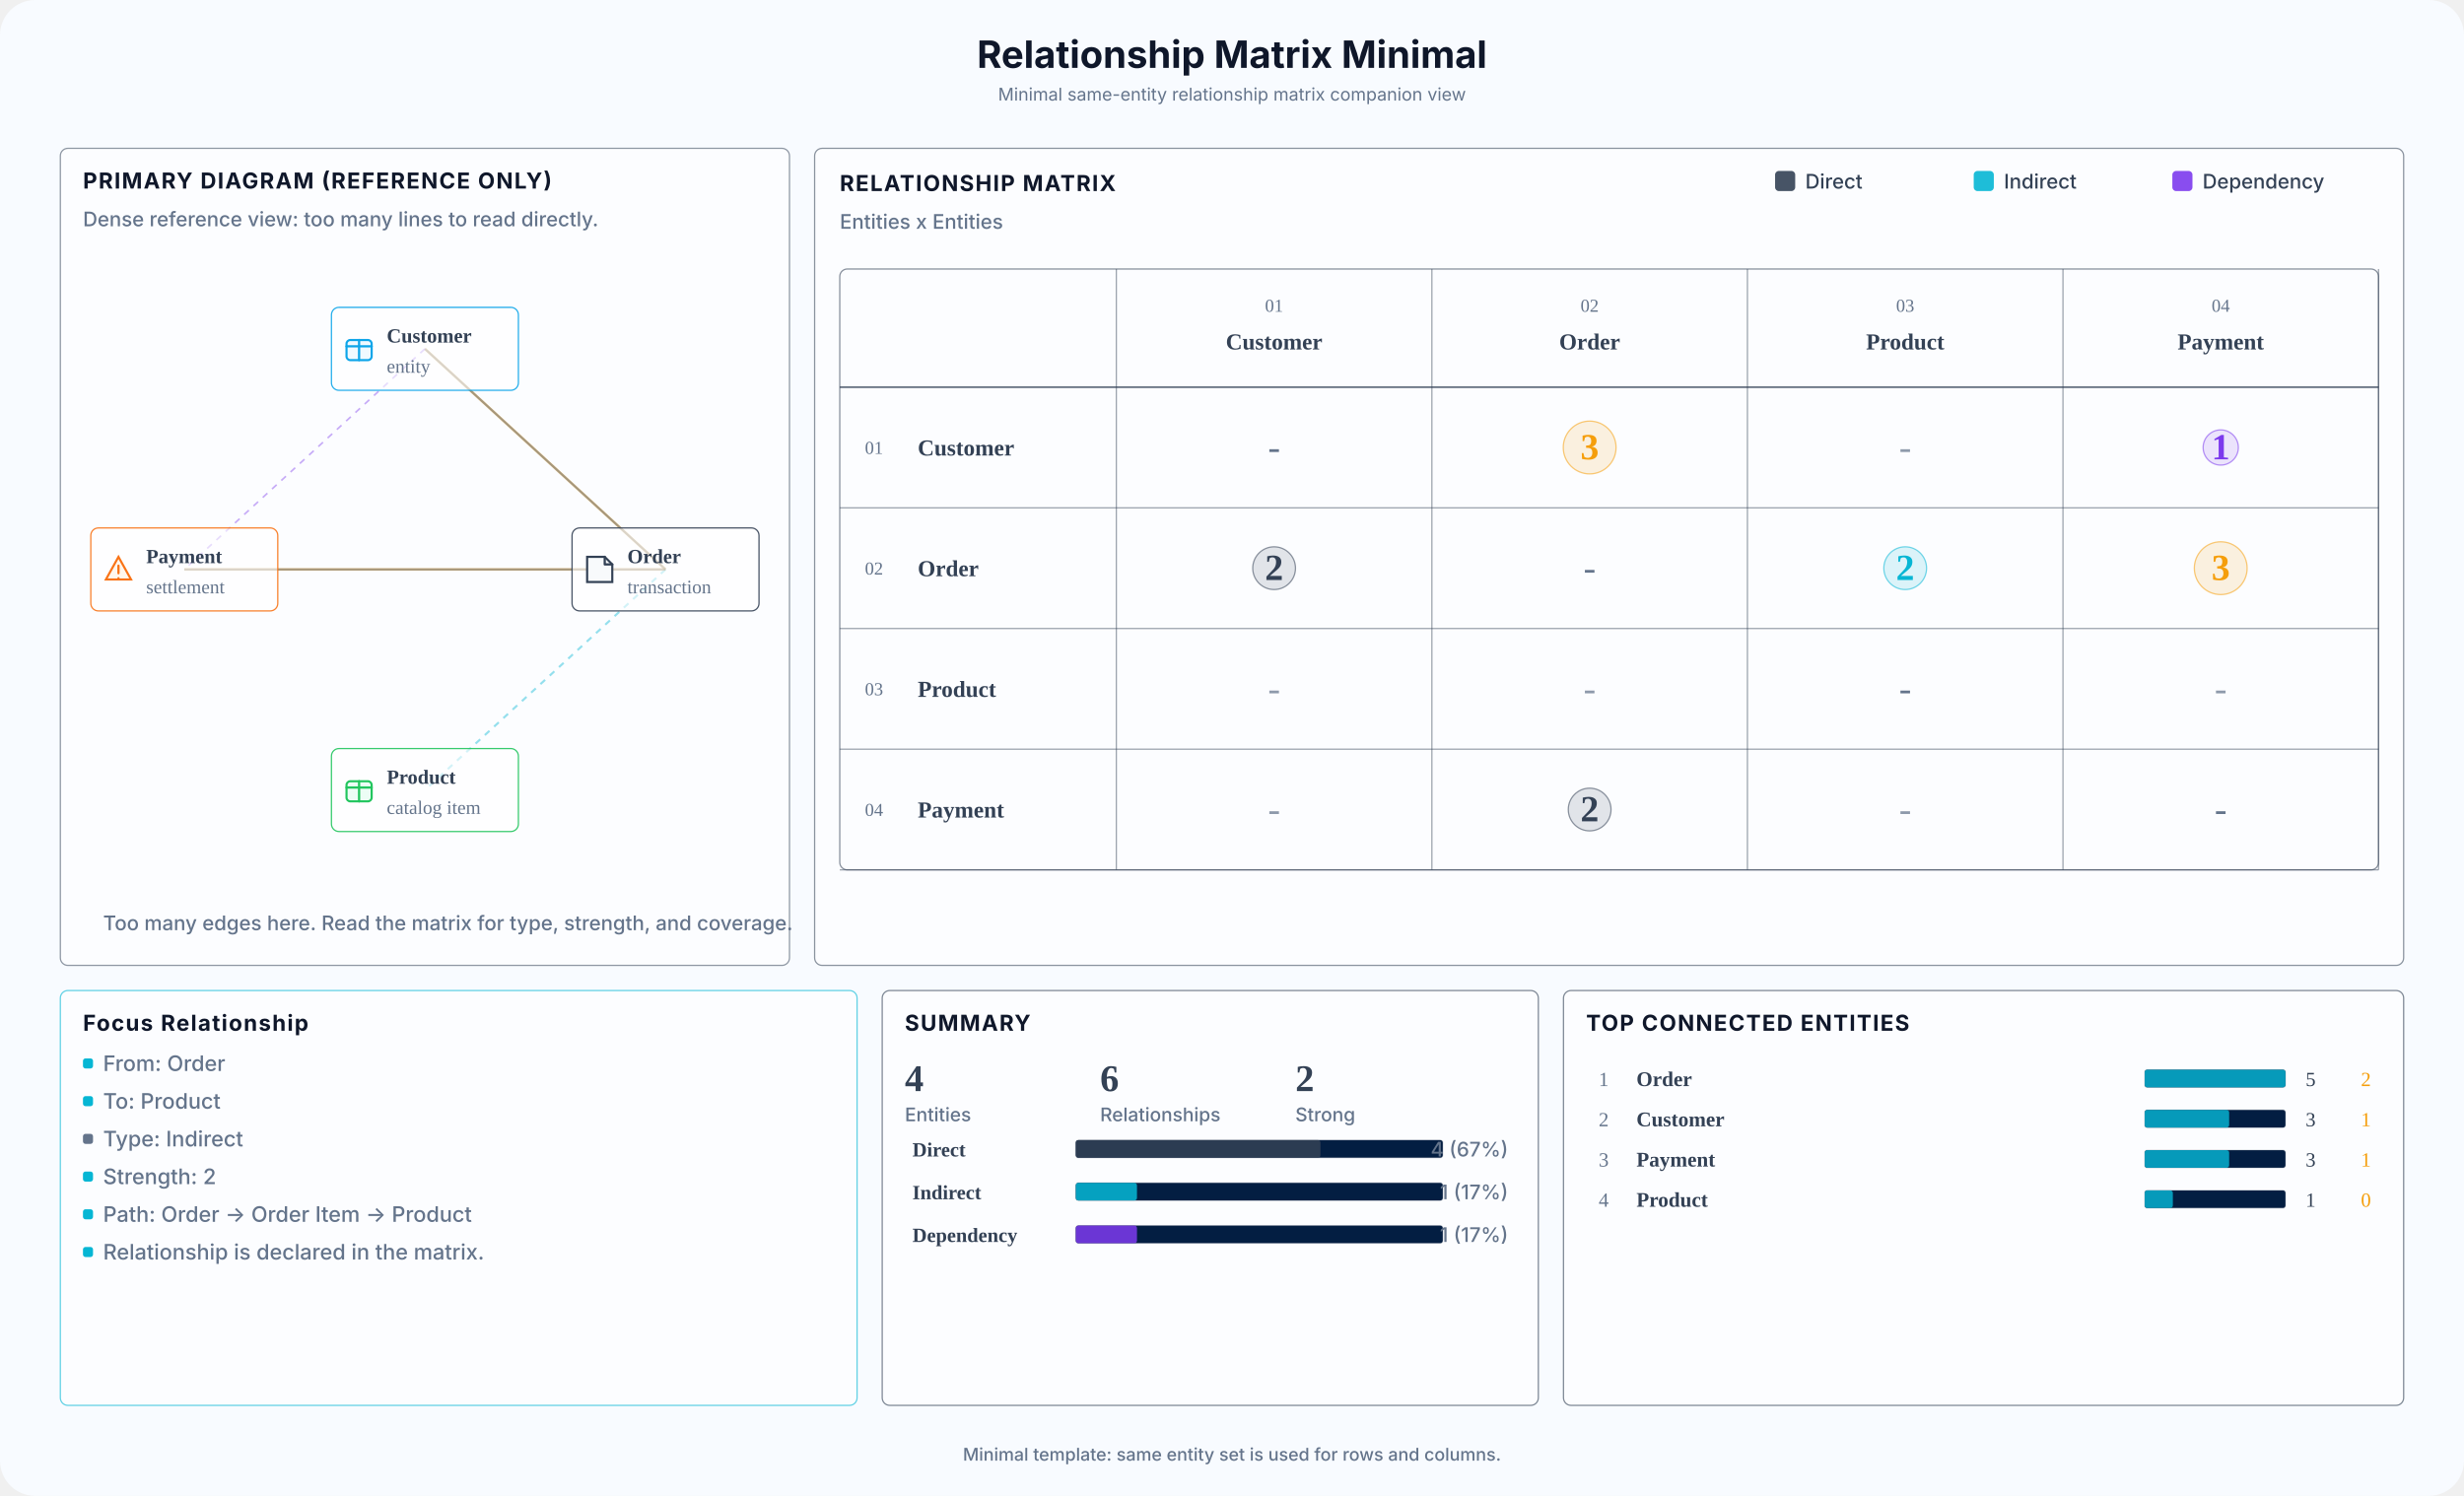
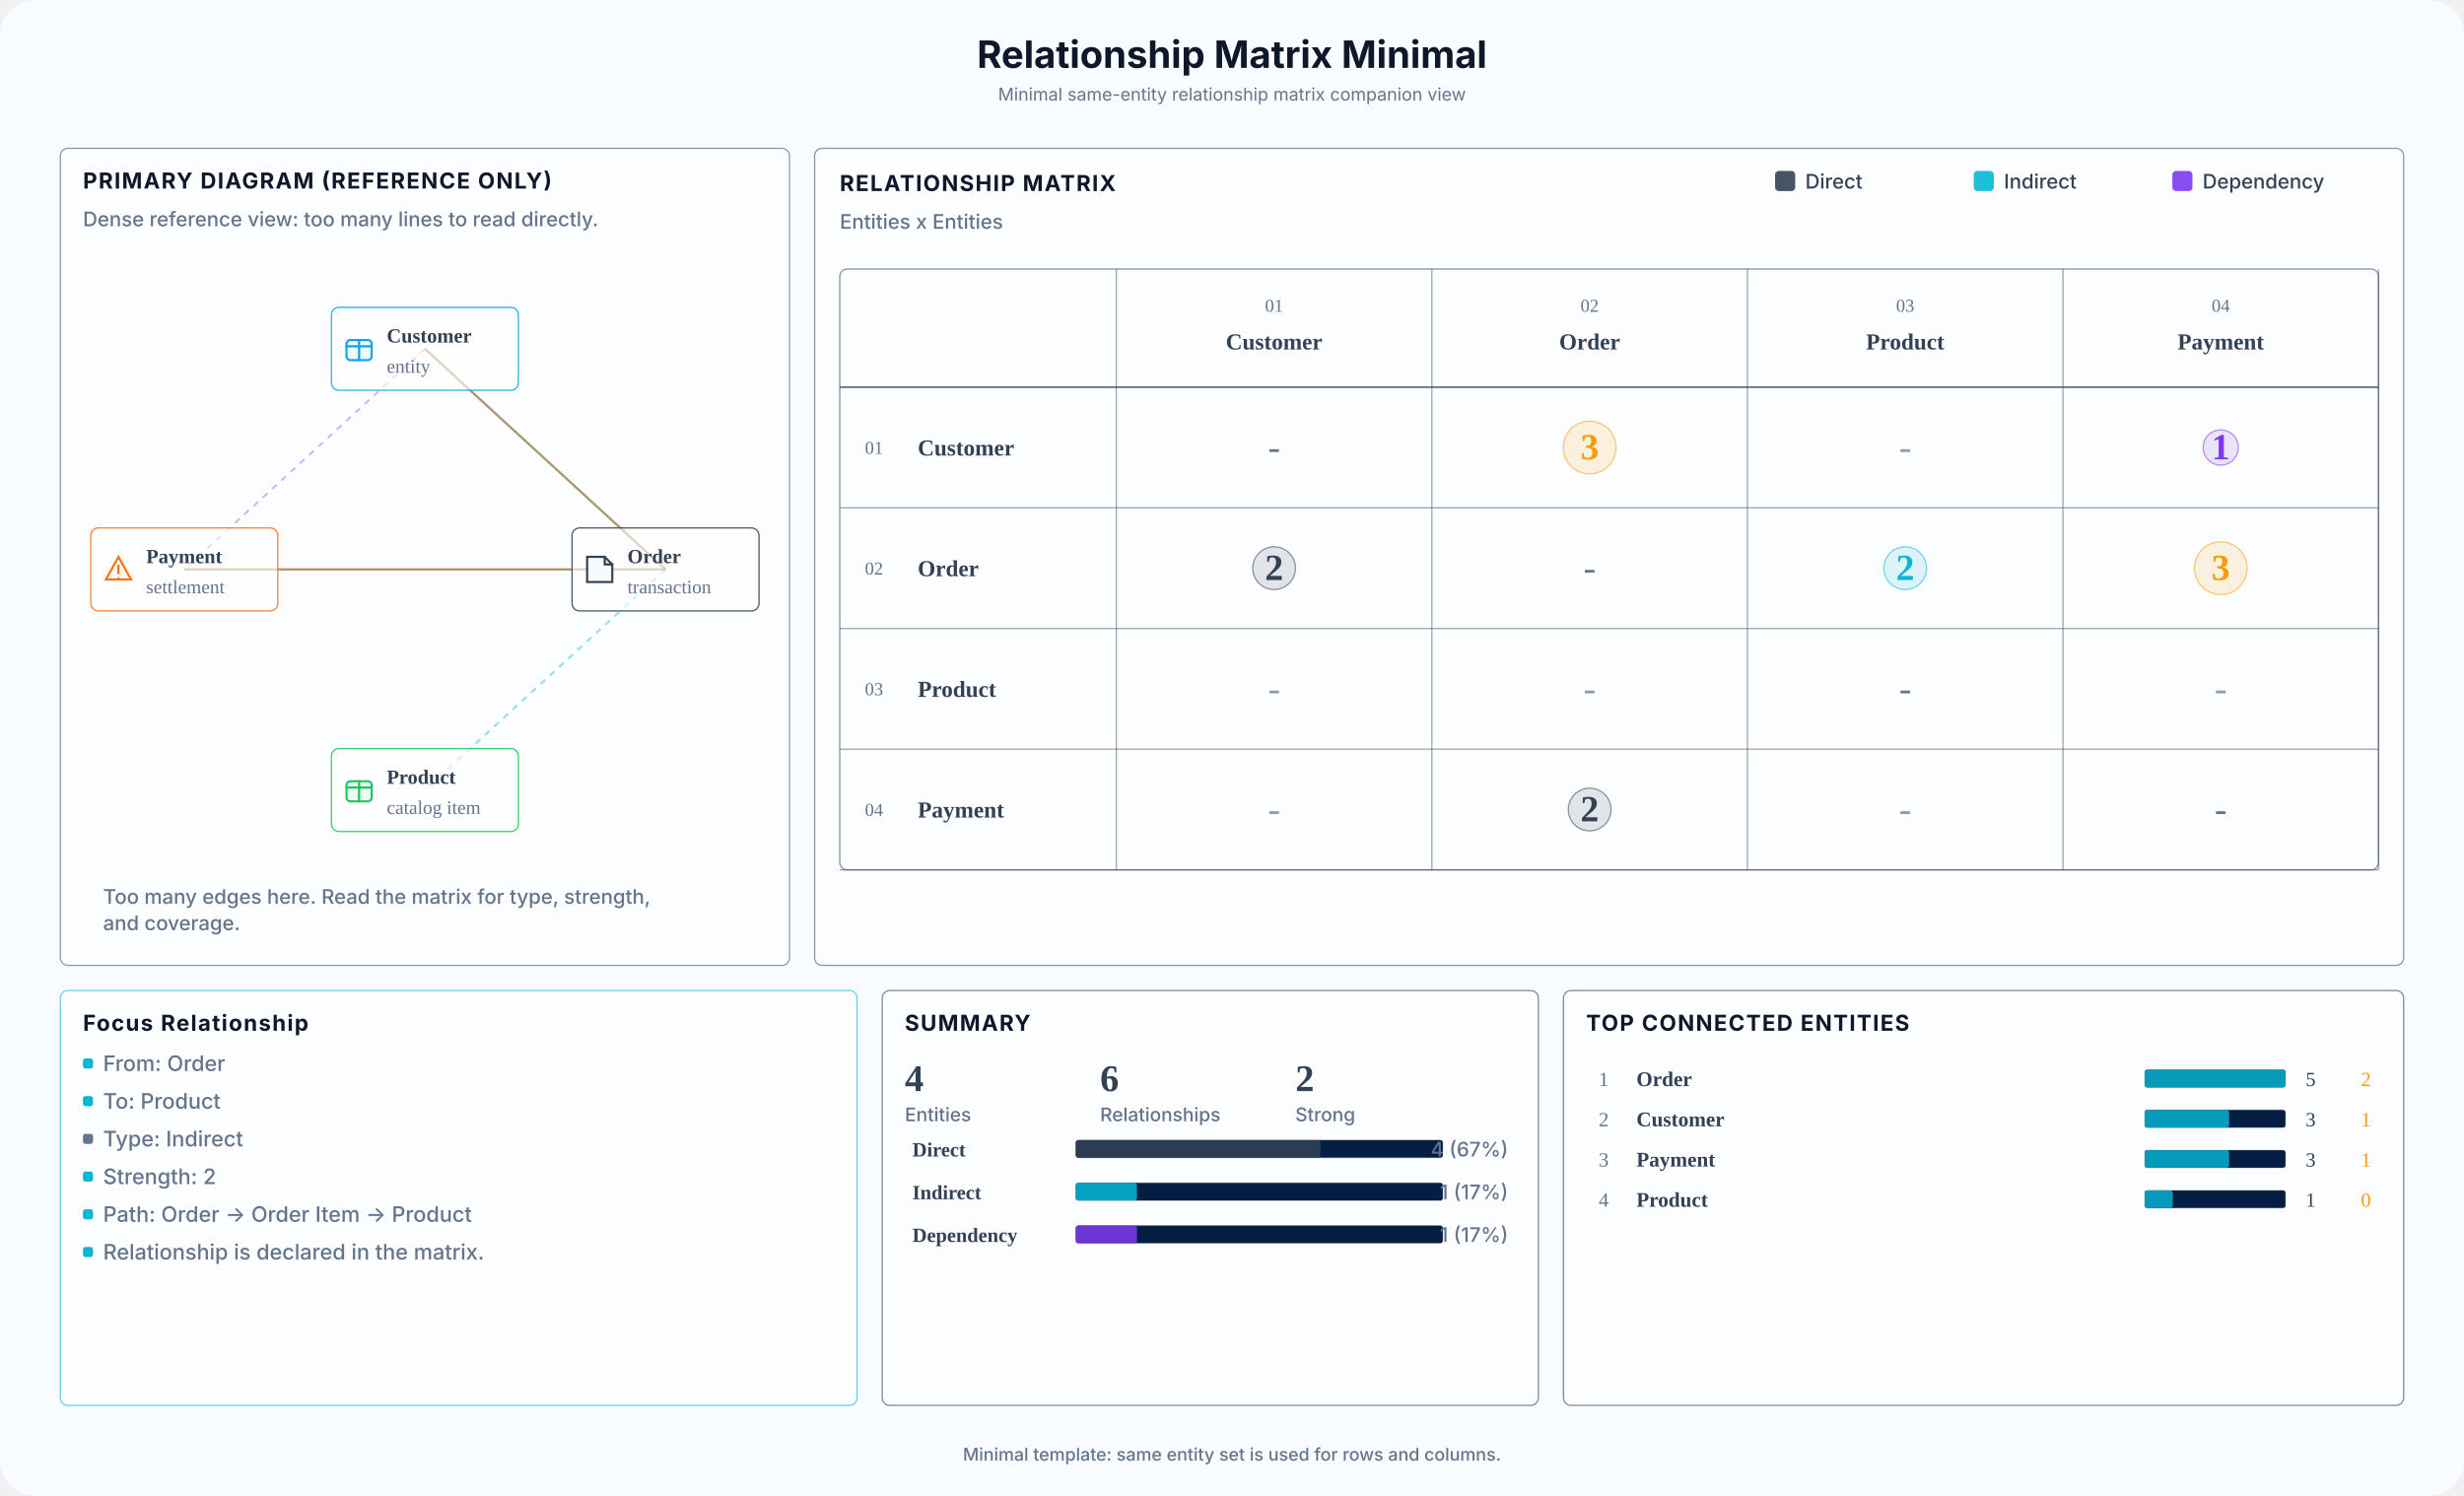
<svg xmlns="http://www.w3.org/2000/svg" width="1960" height="1190" viewBox="0 0 1960 1190" role="img" aria-label="Relationship Matrix Minimal" data-style="modern-tech" data-diagram-type="relationship_matrix">
  <defs>
    <filter id="shadow" x="-20%" y="-30%" width="140%" height="170%">
      <feDropShadow dx="0" dy="8" stdDeviation="8" flood-color="#0F172A" flood-opacity="0.1" />
    </filter>
    <marker id="arrow" markerWidth="10" markerHeight="10" refX="8.5" refY="3" orient="auto" markerUnits="strokeWidth">
      <path d="M0,0 L0,6 L9,3 z" fill="context-stroke" />
    </marker>
    <marker id="arrow-fanout" markerWidth="10" markerHeight="10" refX="8.5" refY="3" orient="auto" markerUnits="strokeWidth">
      <path d="M0,0 L0,6 L9,3 z" fill="context-stroke" />
    </marker>
    <marker id="arrow-fanin" markerWidth="10" markerHeight="10" refX="8.5" refY="3" orient="auto" markerUnits="strokeWidth">
      <path d="M0,0 L0,6 L9,3 z" fill="context-stroke" />
    </marker>
    <style>
    [data-style="modern-tech"] .title{font:700 30px Inter,Segoe UI,Aptos,Arial,sans-serif;fill:#0F172A;letter-spacing:0;text-transform:none}
    [data-style="modern-tech"] .subtitle{font:400 14px Inter,Segoe UI,Aptos,Arial,sans-serif;fill:#64748B}
    [data-style="modern-tech"] .group-label{font:700 15.5px Inter,Segoe UI,Aptos,Arial,sans-serif;fill:#64748B;letter-spacing:.06em;text-transform:uppercase}
    [data-style="modern-tech"] .card-title{font:700 18px Inter,Segoe UI,Aptos,Arial,sans-serif;fill:#0F172A}
    [data-style="modern-tech"] .card-sub{font:500 13.5px Inter,Segoe UI,Aptos,Arial,sans-serif;fill:#64748B}
    [data-style="modern-tech"] .edge{fill:none;stroke:#334155;stroke-width:2;stroke-linecap:round;stroke-linejoin:round;opacity:0.76}
    [data-style="modern-tech"] .fanout{stroke:#2563EB;opacity:0.74}
    [data-style="modern-tech"] .fanin{stroke:#16A34A;opacity:0.74}
    [data-style="modern-tech"] .route-shared{marker-end:none}
    [data-style="modern-tech"] .edge-dashed{stroke-dasharray:8 8;opacity:0.66}
    [data-style="modern-tech"] .note{font:500 14px Inter,Segoe UI,Aptos,Arial,sans-serif;fill:#64748B}
    [data-style="modern-tech"] .mono{font-family:Inter,Segoe UI,Aptos,Arial,sans-serif}
    [data-style="modern-tech"] .table-header{font:700 15.5px Inter,Segoe UI,Aptos,Arial,sans-serif;fill:#0F172A;letter-spacing:.06em;text-transform:uppercase}
    [data-style="modern-tech"] .table-cell{font:500 17px Inter,Segoe UI,Aptos,Arial,sans-serif;fill:#0F172A}
    [data-style="modern-tech"] .table-cell-secondary{font:500 17px Inter,Segoe UI,Aptos,Arial,sans-serif;fill:#64748B}
    [data-style="modern-tech"] .info-panel-title{font:700 15.5px Inter,Segoe UI,Aptos,Arial,sans-serif;fill:#0F172A;letter-spacing:.06em;text-transform:uppercase}
    [data-style="modern-tech"] .info-panel-item{font:500 14px Inter,Segoe UI,Aptos,Arial,sans-serif;fill:#64748B}
    [data-style="modern-tech"] .tree-level-label{font:700 15.5px Inter,Segoe UI,Aptos,Arial,sans-serif;fill:#64748B;letter-spacing:.06em;text-transform:uppercase}
    [data-style="modern-tech"] .hub-label{font:700 15.5px Inter,Segoe UI,Aptos,Arial,sans-serif;fill:#64748B;letter-spacing:.06em;text-transform:uppercase}
    [data-style="modern-tech"] .icon-line{fill:none;stroke-width:1.8;stroke-linecap:round;stroke-linejoin:round}
  </style>
  </defs>
  <rect x="0" y="0" width="1960" height="1190" rx="28" fill="#F8FBFF" />
  <text x="980.0" y="54" text-anchor="middle" class="title">Relationship Matrix Minimal</text>
  <text x="980.0" y="80" text-anchor="middle" class="subtitle">Minimal same-entity relationship matrix companion view</text>
  <g class="matrix-primary-preview">
    <rect x="48.0" y="118.0" width="580.0" height="650.0" rx="6" fill="#FFFFFF" fill-opacity="0.58" stroke="#334155" stroke-opacity="0.54" stroke-width="1" />
    <text x="66.0" y="150.0" class="info-panel-title" style="font-size:17.5px">PRIMARY DIAGRAM (REFERENCE ONLY)</text>
    <text x="66.0" y="180.0" class="note" style="font-size:16px">Dense reference view: too many lines to read directly.</text>
    <line x1="338.0" y1="277.5" x2="529.4" y2="453.0" class="matrix-preview-link" stroke="#F59E0B" stroke-opacity="0.42" stroke-width="2.05" />
    <line x1="529.4" y1="453.0" x2="338.0" y2="277.5" class="matrix-preview-link" stroke="#334155" stroke-opacity="0.42" stroke-width="1.7" />
    <line x1="529.4" y1="453.0" x2="338.0" y2="628.5" class="matrix-preview-link" stroke="#06B6D4" stroke-opacity="0.42" stroke-width="1.7" stroke-dasharray="5 5" />
    <line x1="529.4" y1="453.0" x2="146.6" y2="453.0" class="matrix-preview-link" stroke="#F59E0B" stroke-opacity="0.42" stroke-width="2.05" />
    <line x1="146.6" y1="453.0" x2="529.4" y2="453.0" class="matrix-preview-link" stroke="#334155" stroke-opacity="0.42" stroke-width="1.7" />
    <line x1="338.0" y1="277.5" x2="146.6" y2="453.0" class="matrix-preview-link" stroke="#7C3AED" stroke-opacity="0.42" stroke-width="1.35" stroke-dasharray="5 5" />
    <g class="matrix-preview-node" data-entity="customer">
      <rect x="263.641" y="244.5" width="148.718" height="66" rx="6" fill="#FFFFFF" fill-opacity="0.58" stroke="#0EA5E9" stroke-opacity="0.9" stroke-width="1" />
      <rect x="275.641" y="270.5" width="20" height="16" rx="3" fill="#F0F9FF" stroke="#0EA5E9" stroke-width="1.7" />
      <path d="M275.641,275.5 H295.641 M285.641,270.5 V286.5" class="icon-line" stroke="#0EA5E9" />
      <text x="307.641" y="272.5" class="matrix-preview-title" style="font-size:16px;font-weight:700;fill:#334155">Customer</text>
      <text x="307.641" y="296.5" class="matrix-preview-sub" style="font-size:15.2px;fill:#64748B">entity</text>
    </g>
    <g class="matrix-preview-node" data-entity="order">
      <rect x="455.041" y="420.0" width="148.718" height="66" rx="6" fill="#FFFFFF" fill-opacity="0.58" stroke="#334155" stroke-opacity="0.9" stroke-width="1" />
      <path d="M467.041,443.0 H481.041 L487.041,449.0 V463.0 H467.041 Z" fill="#F8FAFC" stroke="#334155" stroke-width="1.7" />
      <path d="M481.041,443.0 V449.0 H487.041" class="icon-line" stroke="#334155" />
      <text x="499.041" y="448.0" class="matrix-preview-title" style="font-size:16px;font-weight:700;fill:#334155">Order</text>
      <text x="499.041" y="472.0" class="matrix-preview-sub" style="font-size:15.2px;fill:#64748B">transaction</text>
    </g>
    <g class="matrix-preview-node" data-entity="product">
      <rect x="263.641" y="595.5" width="148.718" height="66" rx="6" fill="#FFFFFF" fill-opacity="0.58" stroke="#22C55E" stroke-opacity="0.9" stroke-width="1" />
      <rect x="275.641" y="621.5" width="20" height="16" rx="3" fill="#ECFDF5" stroke="#22C55E" stroke-width="1.7" />
      <path d="M275.641,626.5 H295.641 M285.641,621.5 V637.5" class="icon-line" stroke="#22C55E" />
      <text x="307.641" y="623.5" class="matrix-preview-title" style="font-size:16px;font-weight:700;fill:#334155">Product</text>
      <text x="307.641" y="647.5" class="matrix-preview-sub" style="font-size:15.2px;fill:#64748B">catalog item</text>
    </g>
    <g class="matrix-preview-node" data-entity="payment">
      <rect x="72.241" y="420.0" width="148.718" height="66" rx="6" fill="#FFFFFF" fill-opacity="0.58" stroke="#F97316" stroke-opacity="0.9" stroke-width="1" />
      <path d="M94.241,443.0 L104.241,461.0 H84.241 Z" fill="#FFF7ED" stroke="#F97316" stroke-width="1.7" />
      <path d="M94.241,450.0 V456.0 M94.241,460.0 V460.0" class="icon-line" stroke="#F97316" />
      <text x="116.241" y="448.0" class="matrix-preview-title" style="font-size:16px;font-weight:700;fill:#334155">Payment</text>
      <text x="116.241" y="472.0" class="matrix-preview-sub" style="font-size:15.2px;fill:#64748B">settlement</text>
    </g>
-     <text x="82.0" y="740.0" class="note" style="font-size:16px;fill:#64748B">Too many edges here. Read the matrix for type, strength, and coverage.</text>
+     <text x="82.0" y="719.0" class="note" style="font-size:16px;fill:#64748B">Too many edges here. Read the matrix for type, strength,</text>
+     <text x="82.0" y="740.0" class="note" style="font-size:16px;fill:#64748B">and coverage.</text>
  </g>
  <g class="relationship-matrix-grid">
    <rect x="648.0" y="118.0" width="1264.0" height="650.0" rx="6" fill="#FFFFFF" fill-opacity="0.58" stroke="#334155" stroke-opacity="0.56" stroke-width="1" />
    <text x="668.0" y="152.0" class="info-panel-title" style="font-size:17.5px">RELATIONSHIP MATRIX</text>
    <text x="668.0" y="182.0" class="note" style="font-size:16px">Entities x Entities</text>
    <rect x="1412.0" y="136.0" width="16" height="16" rx="3" fill="#334155" opacity="0.9" />
    <text x="1436.0" y="150.0" class="note" style="font-size:16px;fill:#334155">Direct</text>
    <rect x="1570.0" y="136.0" width="16" height="16" rx="3" fill="#06B6D4" opacity="0.9" />
    <text x="1594.0" y="150.0" class="note" style="font-size:16px;fill:#334155">Indirect</text>
    <rect x="1728.0" y="136.0" width="16" height="16" rx="3" fill="#7C3AED" opacity="0.9" />
    <text x="1752.0" y="150.0" class="note" style="font-size:16px;fill:#334155">Dependency</text>
    <rect x="668.0" y="214.0" width="1224.0" height="478.0" rx="6" fill="none" stroke="#334155" stroke-opacity="0.58" stroke-width="1" />
    <line x1="888.0" y1="214.0" x2="888.0" y2="692.0" stroke="#334155" stroke-opacity="0.48" stroke-width="1" />
    <line x1="668.0" y1="308.0" x2="1892.0" y2="308.0" stroke="#334155" stroke-opacity="0.48" stroke-width="1" />
    <line x1="1139.0" y1="214.0" x2="1139.0" y2="692.0" stroke="#334155" stroke-opacity="0.48" stroke-width="1" />
    <line x1="668.0" y1="404.0" x2="1892.0" y2="404.0" stroke="#334155" stroke-opacity="0.48" stroke-width="1" />
    <line x1="1390.0" y1="214.0" x2="1390.0" y2="692.0" stroke="#334155" stroke-opacity="0.48" stroke-width="1" />
    <line x1="668.0" y1="500.0" x2="1892.0" y2="500.0" stroke="#334155" stroke-opacity="0.48" stroke-width="1" />
    <line x1="1641.0" y1="214.0" x2="1641.0" y2="692.0" stroke="#334155" stroke-opacity="0.48" stroke-width="1" />
    <line x1="668.0" y1="596.0" x2="1892.0" y2="596.0" stroke="#334155" stroke-opacity="0.48" stroke-width="1" />
    <line x1="1892.0" y1="214.0" x2="1892.0" y2="692.0" stroke="#334155" stroke-opacity="0.48" stroke-width="1" />
    <line x1="668.0" y1="692.0" x2="1892.0" y2="692.0" stroke="#334155" stroke-opacity="0.48" stroke-width="1" />
    <line x1="668.0" y1="308.0" x2="1892.0" y2="308.0" stroke="#334155" stroke-opacity="0.68" stroke-width="1.2" />
    <text x="1013.5" y="248.0" text-anchor="middle" class="matrix-col-index" style="font-size:14.5px;fill:#64748B">01</text>
    <text x="1013.5" y="278.0" text-anchor="middle" class="matrix-col-label" style="font-size:18.2px;font-weight:700;fill:#334155">Customer</text>
    <text x="688.0" y="361.075" class="matrix-row-index" style="font-size:14.5px;fill:#64748B">01</text>
    <text x="730.0" y="362.37" class="matrix-row-label" style="font-size:18.2px;font-weight:700;fill:#334155">Customer</text>
    <text x="1264.5" y="248.0" text-anchor="middle" class="matrix-col-index" style="font-size:14.5px;fill:#64748B">02</text>
    <text x="1264.5" y="278.0" text-anchor="middle" class="matrix-col-label" style="font-size:18.2px;font-weight:700;fill:#334155">Order</text>
    <text x="688.0" y="457.075" class="matrix-row-index" style="font-size:14.5px;fill:#64748B">02</text>
    <text x="730.0" y="458.37" class="matrix-row-label" style="font-size:18.2px;font-weight:700;fill:#334155">Order</text>
    <text x="1515.5" y="248.0" text-anchor="middle" class="matrix-col-index" style="font-size:14.5px;fill:#64748B">03</text>
    <text x="1515.5" y="278.0" text-anchor="middle" class="matrix-col-label" style="font-size:18.2px;font-weight:700;fill:#334155">Product</text>
    <text x="688.0" y="553.075" class="matrix-row-index" style="font-size:14.5px;fill:#64748B">03</text>
    <text x="730.0" y="554.37" class="matrix-row-label" style="font-size:18.2px;font-weight:700;fill:#334155">Product</text>
    <text x="1766.5" y="248.0" text-anchor="middle" class="matrix-col-index" style="font-size:14.5px;fill:#64748B">04</text>
    <text x="1766.5" y="278.0" text-anchor="middle" class="matrix-col-label" style="font-size:18.2px;font-weight:700;fill:#334155">Payment</text>
    <text x="688.0" y="649.075" class="matrix-row-index" style="font-size:14.5px;fill:#64748B">04</text>
    <text x="730.0" y="650.37" class="matrix-row-label" style="font-size:18.2px;font-weight:700;fill:#334155">Payment</text>
    <rect x="888.0" y="308.0" width="251.0" height="96.0" class="matrix-cell" data-from="customer" data-to="customer" data-state="empty" fill="none" />
    <text x="1013.5" y="365.408" text-anchor="middle" class="matrix-cell-value" style="font-size:29.4px;fill:#64748B">-</text>
    <rect x="1139.0" y="308.0" width="251.0" height="96.0" class="matrix-cell" data-from="customer" data-to="order" data-state="direct" fill="none" />
    <circle cx="1264.5" cy="356.0" r="21.0" fill="#F59E0B" fill-opacity="0.13" stroke="#F59E0B" stroke-opacity="0.55" stroke-width="1" />
    <text x="1264.5" y="365.408" text-anchor="middle" class="matrix-cell-value" style="font-size:29.4px;font-weight:700;fill:#F59E0B">3</text>
    <rect x="1390.0" y="308.0" width="251.0" height="96.0" class="matrix-cell" data-from="customer" data-to="product" data-state="empty" fill="none" />
    <text x="1515.5" y="365.408" text-anchor="middle" class="matrix-cell-value" style="font-size:29.4px;fill:#64748B;opacity:0.72">-</text>
    <rect x="1641.0" y="308.0" width="251.0" height="96.0" class="matrix-cell" data-from="customer" data-to="payment" data-state="dependency" fill="none" />
    <circle cx="1766.5" cy="356.0" r="14.0" fill="#7C3AED" fill-opacity="0.13" stroke="#7C3AED" stroke-opacity="0.55" stroke-width="1" />
    <text x="1766.5" y="365.408" text-anchor="middle" class="matrix-cell-value" style="font-size:29.4px;font-weight:700;fill:#7C3AED">1</text>
    <rect x="888.0" y="404.0" width="251.0" height="96.0" class="matrix-cell" data-from="order" data-to="customer" data-state="direct" fill="none" />
    <circle cx="1013.5" cy="452.0" r="17.0" fill="#334155" fill-opacity="0.13" stroke="#334155" stroke-opacity="0.55" stroke-width="1" />
    <text x="1013.5" y="461.408" text-anchor="middle" class="matrix-cell-value" style="font-size:29.4px;font-weight:700;fill:#334155">2</text>
    <rect x="1139.0" y="404.0" width="251.0" height="96.0" class="matrix-cell" data-from="order" data-to="order" data-state="empty" fill="none" />
    <text x="1264.5" y="461.408" text-anchor="middle" class="matrix-cell-value" style="font-size:29.4px;fill:#64748B">-</text>
    <rect x="1390.0" y="404.0" width="251.0" height="96.0" class="matrix-cell" data-from="order" data-to="product" data-state="indirect" fill="none" />
    <circle cx="1515.5" cy="452.0" r="17.0" fill="#06B6D4" fill-opacity="0.13" stroke="#06B6D4" stroke-opacity="0.55" stroke-width="1" />
    <text x="1515.5" y="461.408" text-anchor="middle" class="matrix-cell-value" style="font-size:29.4px;font-weight:700;fill:#06B6D4">2</text>
    <rect x="1641.0" y="404.0" width="251.0" height="96.0" class="matrix-cell" data-from="order" data-to="payment" data-state="direct" fill="none" />
    <circle cx="1766.5" cy="452.0" r="21.0" fill="#F59E0B" fill-opacity="0.13" stroke="#F59E0B" stroke-opacity="0.55" stroke-width="1" />
    <text x="1766.5" y="461.408" text-anchor="middle" class="matrix-cell-value" style="font-size:29.4px;font-weight:700;fill:#F59E0B">3</text>
    <rect x="888.0" y="500.0" width="251.0" height="96.0" class="matrix-cell" data-from="product" data-to="customer" data-state="empty" fill="none" />
    <text x="1013.5" y="557.408" text-anchor="middle" class="matrix-cell-value" style="font-size:29.4px;fill:#64748B;opacity:0.72">-</text>
    <rect x="1139.0" y="500.0" width="251.0" height="96.0" class="matrix-cell" data-from="product" data-to="order" data-state="empty" fill="none" />
    <text x="1264.5" y="557.408" text-anchor="middle" class="matrix-cell-value" style="font-size:29.4px;fill:#64748B;opacity:0.72">-</text>
    <rect x="1390.0" y="500.0" width="251.0" height="96.0" class="matrix-cell" data-from="product" data-to="product" data-state="empty" fill="none" />
    <text x="1515.5" y="557.408" text-anchor="middle" class="matrix-cell-value" style="font-size:29.4px;fill:#64748B">-</text>
    <rect x="1641.0" y="500.0" width="251.0" height="96.0" class="matrix-cell" data-from="product" data-to="payment" data-state="empty" fill="none" />
    <text x="1766.5" y="557.408" text-anchor="middle" class="matrix-cell-value" style="font-size:29.4px;fill:#64748B;opacity:0.72">-</text>
    <rect x="888.0" y="596.0" width="251.0" height="96.0" class="matrix-cell" data-from="payment" data-to="customer" data-state="empty" fill="none" />
    <text x="1013.5" y="653.408" text-anchor="middle" class="matrix-cell-value" style="font-size:29.4px;fill:#64748B;opacity:0.72">-</text>
    <rect x="1139.0" y="596.0" width="251.0" height="96.0" class="matrix-cell" data-from="payment" data-to="order" data-state="direct" fill="none" />
    <circle cx="1264.5" cy="644.0" r="17.0" fill="#334155" fill-opacity="0.13" stroke="#334155" stroke-opacity="0.55" stroke-width="1" />
    <text x="1264.5" y="653.408" text-anchor="middle" class="matrix-cell-value" style="font-size:29.4px;font-weight:700;fill:#334155">2</text>
    <rect x="1390.0" y="596.0" width="251.0" height="96.0" class="matrix-cell" data-from="payment" data-to="product" data-state="empty" fill="none" />
    <text x="1515.5" y="653.408" text-anchor="middle" class="matrix-cell-value" style="font-size:29.4px;fill:#64748B;opacity:0.72">-</text>
    <rect x="1641.0" y="596.0" width="251.0" height="96.0" class="matrix-cell" data-from="payment" data-to="payment" data-state="empty" fill="none" />
    <text x="1766.5" y="653.408" text-anchor="middle" class="matrix-cell-value" style="font-size:29.4px;fill:#64748B">-</text>
  </g>
  <g class="info-panel relationship-matrix-panel matrix-focus-detail-panel" data-panel-id="focus_cell">
    <rect x="48.0" y="788.0" width="633.76" height="330.0" rx="6" fill="#FFFFFF" fill-opacity="0.58" stroke="#06B6D4" stroke-opacity="0.62" stroke-width="1" />
    <text x="66.0" y="820.0" class="info-panel-title" style="font-size:17.5px">Focus Relationship</text>
    <rect x="66.0" y="842.0" width="8" height="8" rx="2" fill="#06B6D4" />
    <text x="82.0" y="852.0" class="info-panel-item" style="font-size:17px">From: Order</text>
    <rect x="66.0" y="872.0" width="8" height="8" rx="2" fill="#06B6D4" />
    <text x="82.0" y="882.0" class="info-panel-item" style="font-size:17px">To: Product</text>
    <rect x="66.0" y="902.0" width="8" height="8" rx="2" fill="#64748B" />
    <text x="82.0" y="912.0" class="info-panel-item" style="font-size:17px">Type: Indirect</text>
    <rect x="66.0" y="932.0" width="8" height="8" rx="2" fill="#06B6D4" />
    <text x="82.0" y="942.0" class="info-panel-item" style="font-size:17px">Strength: 2</text>
    <rect x="66.0" y="962.0" width="8" height="8" rx="2" fill="#06B6D4" />
    <text x="82.0" y="972.0" class="info-panel-item" style="font-size:17px">Path: Order -&gt; Order Item -&gt; Product</text>
    <rect x="66.0" y="992.0" width="8" height="8" rx="2" fill="#06B6D4" />
    <text x="82.0" y="1002.0" class="info-panel-item" style="font-size:17px">Relationship is declared in the matrix.</text>
  </g>
  <g class="matrix-summary-panel info-panel">
    <rect x="701.76" y="788.0" width="521.92" height="330.0" rx="6" fill="#FFFFFF" fill-opacity="0.58" stroke="#334155" stroke-opacity="0.62" stroke-width="1" />
    <text x="719.76" y="820.0" class="info-panel-title" style="font-size:17.5px">SUMMARY</text>
    <text x="719.76" y="868.0" class="matrix-summary-value" style="font-size:30px;font-weight:700;fill:#334155">4</text>
    <text x="719.76" y="892.0" class="note" style="font-size:15px">Entities</text>
    <text x="875.067" y="868.0" class="matrix-summary-value" style="font-size:30px;font-weight:700;fill:#334155">6</text>
    <text x="875.067" y="892.0" class="note" style="font-size:15px">Relationships</text>
    <text x="1030.373" y="868.0" class="matrix-summary-value" style="font-size:30px;font-weight:700;fill:#334155">2</text>
    <text x="1030.373" y="892.0" class="note" style="font-size:15px">Strong</text>
    <text x="725.76" y="920.0" class="matrix-summary-label" style="font-size:16px;font-weight:700;fill:#334155">Direct</text>
    <rect x="855.76" y="907.0" width="291.92" height="14" rx="2" fill="#031E42" stroke="#334155" stroke-opacity="0.18" />
    <rect x="855.76" y="907.0" width="194.613" height="14" rx="2" fill="#334155" opacity="0.86" class="matrix-distribution-bar" />
    <text x="1199.68" y="920.0" text-anchor="end" class="note" style="font-size:16px">4 (67%)</text>
    <text x="725.76" y="954.0" class="matrix-summary-label" style="font-size:16px;font-weight:700;fill:#334155">Indirect</text>
    <rect x="855.76" y="941.0" width="291.92" height="14" rx="2" fill="#031E42" stroke="#334155" stroke-opacity="0.18" />
    <rect x="855.76" y="941.0" width="48.653" height="14" rx="2" fill="#06B6D4" opacity="0.86" class="matrix-distribution-bar" />
    <text x="1199.68" y="954.0" text-anchor="end" class="note" style="font-size:16px">1 (17%)</text>
    <text x="725.76" y="988.0" class="matrix-summary-label" style="font-size:16px;font-weight:700;fill:#334155">Dependency</text>
    <rect x="855.76" y="975.0" width="291.92" height="14" rx="2" fill="#031E42" stroke="#334155" stroke-opacity="0.18" />
    <rect x="855.76" y="975.0" width="48.653" height="14" rx="2" fill="#7C3AED" opacity="0.86" class="matrix-distribution-bar" />
    <text x="1199.68" y="988.0" text-anchor="end" class="note" style="font-size:16px">1 (17%)</text>
  </g>
  <g class="matrix-top-connected-panel info-panel">
    <rect x="1243.68" y="788.0" width="668.32" height="330.0" rx="6" fill="#FFFFFF" fill-opacity="0.58" stroke="#334155" stroke-opacity="0.62" stroke-width="1" />
    <text x="1261.68" y="820.0" class="info-panel-title" style="font-size:17.5px">TOP CONNECTED ENTITIES</text>
    <text x="1271.68" y="864.0" class="matrix-rank" style="font-size:16px;fill:#64748B">1</text>
    <text x="1301.68" y="864.0" class="matrix-rank-label" style="font-size:16.6px;font-weight:700;fill:#334155">Order</text>
    <rect x="1706.0" y="851.0" width="112" height="14" rx="2" fill="#031E42" stroke="#334155" stroke-opacity="0.18" />
    <rect x="1706.0" y="851.0" width="112.0" height="14" rx="2" fill="#06B6D4" opacity="0.82" />
    <text x="1834.0" y="864.0" class="matrix-rank-value" style="font-size:16px;fill:#334155">5</text>
    <text x="1878.0" y="864.0" class="matrix-rank-strong" style="font-size:16px;fill:#F59E0B">2</text>
    <text x="1271.68" y="896.0" class="matrix-rank" style="font-size:16px;fill:#64748B">2</text>
    <text x="1301.68" y="896.0" class="matrix-rank-label" style="font-size:16.6px;font-weight:700;fill:#334155">Customer</text>
    <rect x="1706.0" y="883.0" width="112" height="14" rx="2" fill="#031E42" stroke="#334155" stroke-opacity="0.18" />
    <rect x="1706.0" y="883.0" width="67.2" height="14" rx="2" fill="#06B6D4" opacity="0.82" />
    <text x="1834.0" y="896.0" class="matrix-rank-value" style="font-size:16px;fill:#334155">3</text>
    <text x="1878.0" y="896.0" class="matrix-rank-strong" style="font-size:16px;fill:#F59E0B">1</text>
    <text x="1271.68" y="928.0" class="matrix-rank" style="font-size:16px;fill:#64748B">3</text>
    <text x="1301.68" y="928.0" class="matrix-rank-label" style="font-size:16.6px;font-weight:700;fill:#334155">Payment</text>
    <rect x="1706.0" y="915.0" width="112" height="14" rx="2" fill="#031E42" stroke="#334155" stroke-opacity="0.18" />
    <rect x="1706.0" y="915.0" width="67.2" height="14" rx="2" fill="#06B6D4" opacity="0.82" />
    <text x="1834.0" y="928.0" class="matrix-rank-value" style="font-size:16px;fill:#334155">3</text>
    <text x="1878.0" y="928.0" class="matrix-rank-strong" style="font-size:16px;fill:#F59E0B">1</text>
    <text x="1271.68" y="960.0" class="matrix-rank" style="font-size:16px;fill:#64748B">4</text>
    <text x="1301.68" y="960.0" class="matrix-rank-label" style="font-size:16.6px;font-weight:700;fill:#334155">Product</text>
    <rect x="1706.0" y="947.0" width="112" height="14" rx="2" fill="#031E42" stroke="#334155" stroke-opacity="0.18" />
    <rect x="1706.0" y="947.0" width="22.4" height="14" rx="2" fill="#06B6D4" opacity="0.82" />
    <text x="1834.0" y="960.0" class="matrix-rank-value" style="font-size:16px;fill:#334155">1</text>
    <text x="1878.0" y="960.0" class="matrix-rank-strong" style="font-size:16px;fill:#F59E0B">0</text>
  </g>
  <text x="980.0" y="1162" text-anchor="middle" class="note">Minimal template: same entity set is used for rows and columns.</text>
</svg>
